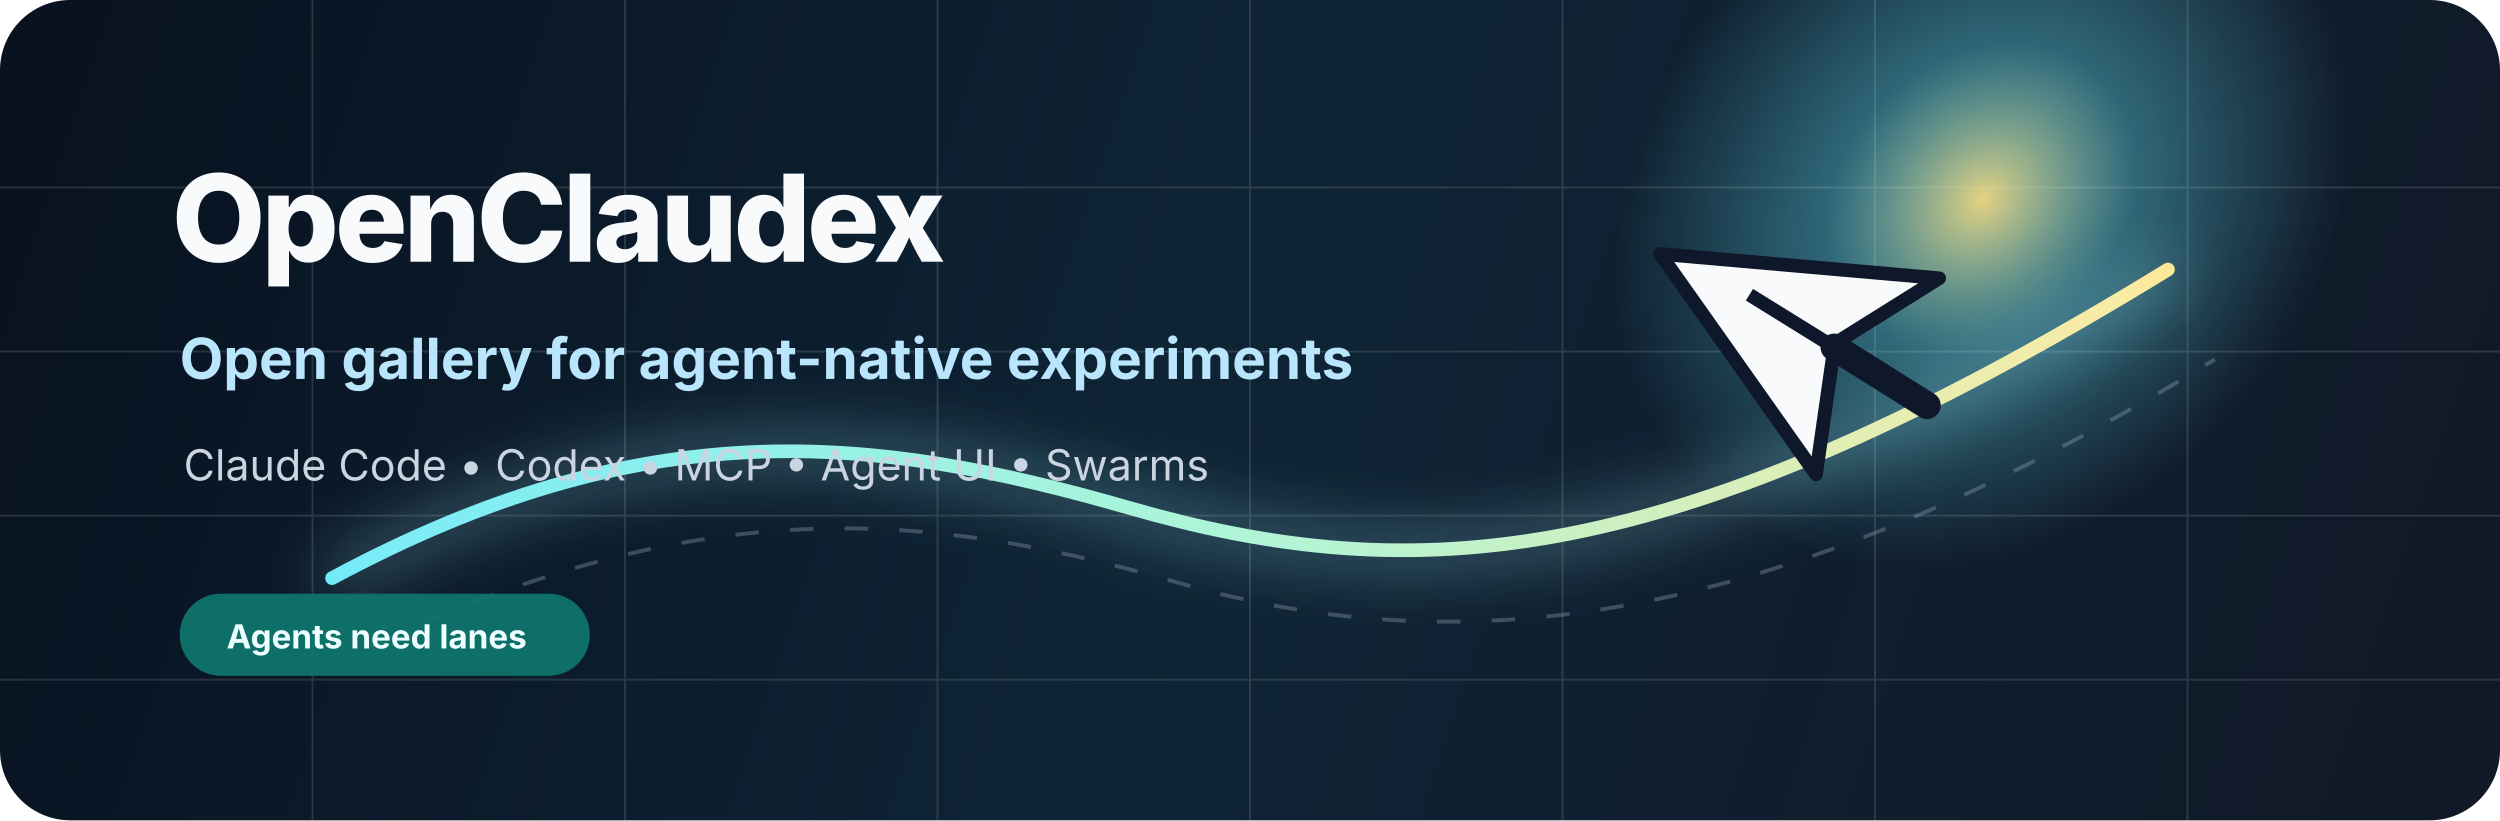
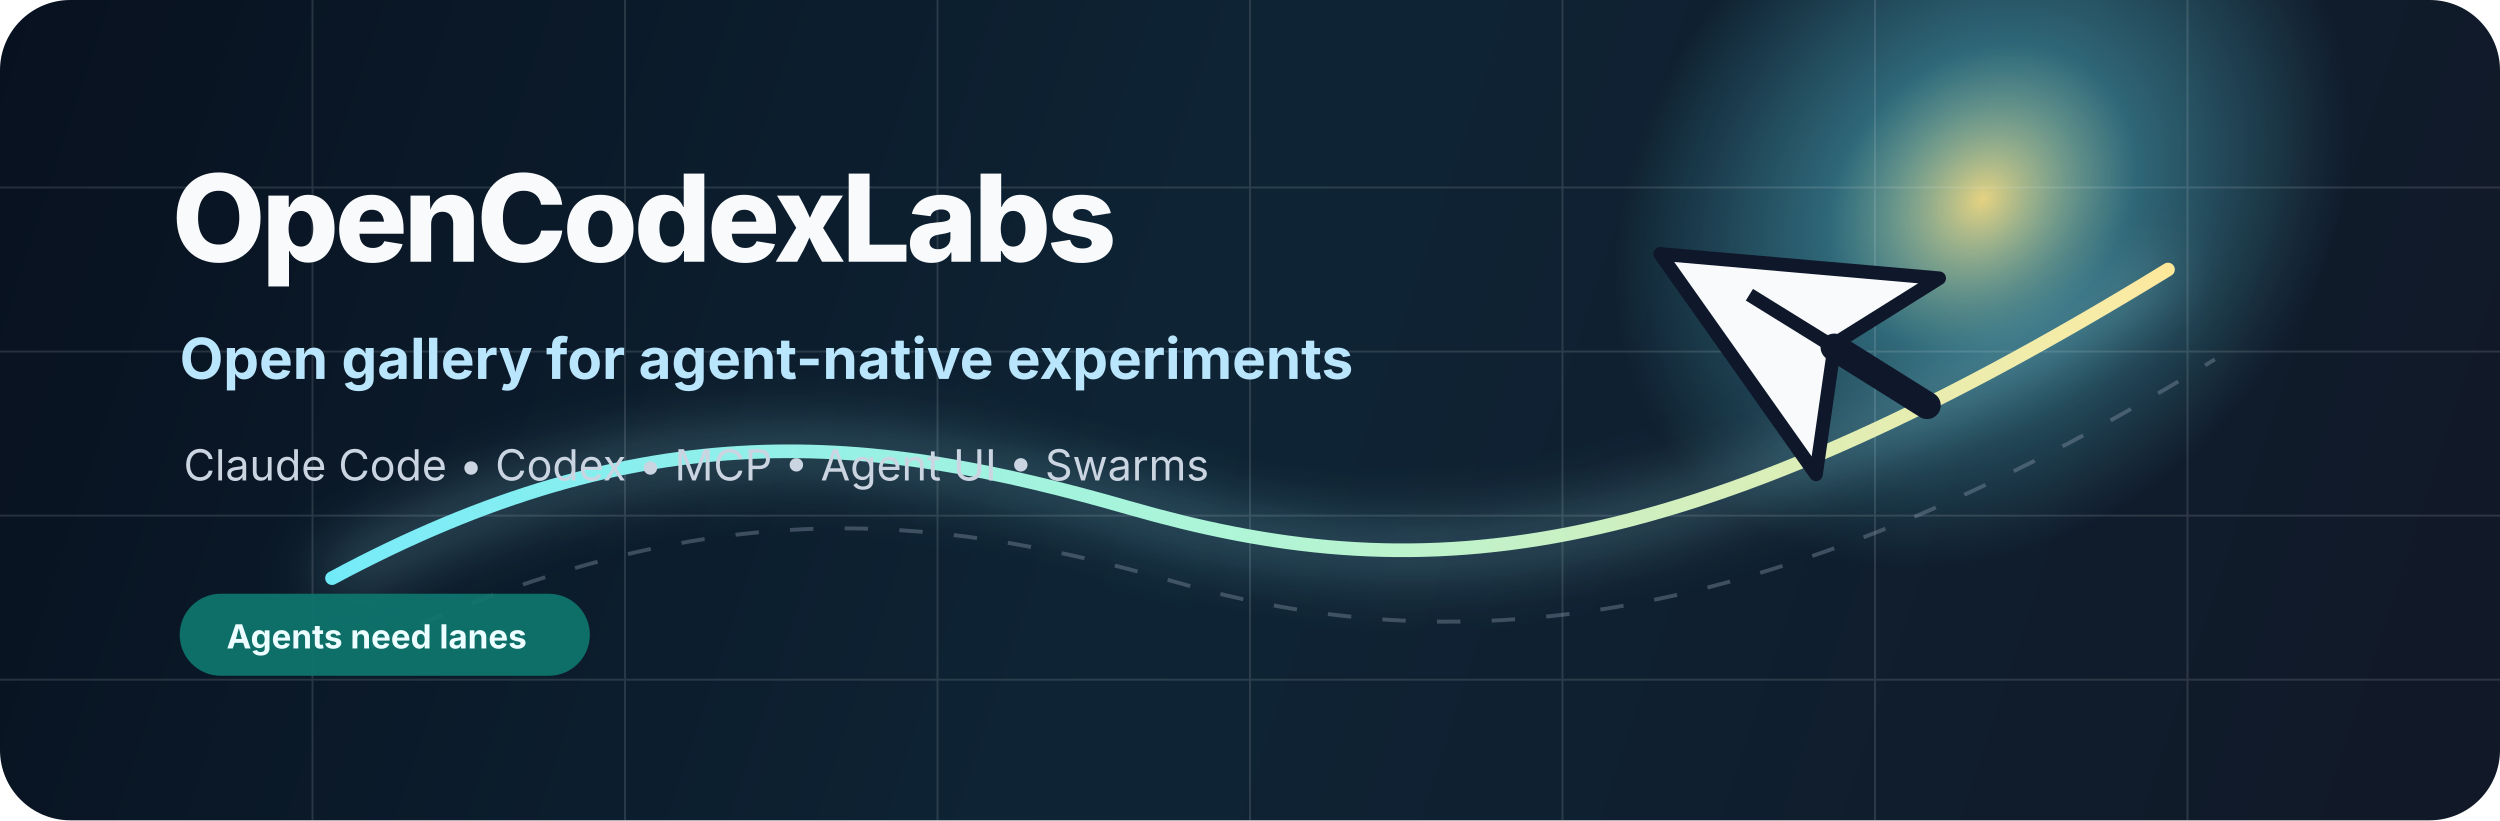
<svg xmlns="http://www.w3.org/2000/svg" width="1280" height="420" viewBox="0 0 1280 420" fill="none">
  <defs>
    <linearGradient id="bg" x1="0" y1="0" x2="1280" y2="420" gradientUnits="userSpaceOnUse">
      <stop offset="0" stop-color="#08111F" />
      <stop offset="0.48" stop-color="#0E2435" />
      <stop offset="1" stop-color="#111827" />
    </linearGradient>
    <linearGradient id="lane" x1="160" y1="285" x2="1110" y2="135" gradientUnits="userSpaceOnUse">
      <stop stop-color="#67E8F9" />
      <stop offset="0.48" stop-color="#A7F3D0" />
      <stop offset="1" stop-color="#FDE68A" />
    </linearGradient>
    <filter id="glow" x="-40%" y="-40%" width="180%" height="180%">
      <feGaussianBlur stdDeviation="16" result="blur" />
      <feColorMatrix in="blur" type="matrix" values="0 0 0 0 0.38 0 0 0 0 0.91 0 0 0 0 0.98 0 0 0 0.85 0" />
      <feBlend in="SourceGraphic" mode="screen" />
    </filter>
    <radialGradient id="orb" cx="0" cy="0" r="1" gradientUnits="userSpaceOnUse" gradientTransform="translate(1015 102) rotate(135) scale(206 170)">
      <stop stop-color="#FDE68A" stop-opacity="0.9" />
      <stop offset="0.42" stop-color="#67E8F9" stop-opacity="0.36" />
      <stop offset="1" stop-color="#67E8F9" stop-opacity="0" />
    </radialGradient>
  </defs>
  <rect width="1280" height="420" rx="36" fill="url(#bg)" />
  <circle cx="1015" cy="102" r="210" fill="url(#orb)" />
  <g opacity="0.14">
    <path d="M0 96H1280" stroke="#E5E7EB" />
    <path d="M0 180H1280" stroke="#E5E7EB" />
    <path d="M0 264H1280" stroke="#E5E7EB" />
    <path d="M0 348H1280" stroke="#E5E7EB" />
    <path d="M160 0V420" stroke="#E5E7EB" />
    <path d="M320 0V420" stroke="#E5E7EB" />
    <path d="M480 0V420" stroke="#E5E7EB" />
    <path d="M640 0V420" stroke="#E5E7EB" />
    <path d="M800 0V420" stroke="#E5E7EB" />
    <path d="M960 0V420" stroke="#E5E7EB" />
    <path d="M1120 0V420" stroke="#E5E7EB" />
  </g>
  <path d="M170 296C330 210 446 222 578 260C724 302 856 294 1110 138" stroke="url(#lane)" stroke-width="7" stroke-linecap="round" filter="url(#glow)" />
  <path d="M190 331C358 252 473 261 602 298C740 338 900 328 1134 184" stroke="#94A3B8" stroke-opacity="0.36" stroke-width="2" stroke-dasharray="12 16" />
  <g transform="translate(850 130) rotate(-18)">
    <path d="M0 0L132 56L70 73L41 132L0 0Z" fill="#F8FAFC" />
    <path d="M37 34L70 73L41 132L0 0L132 56L72 71" stroke="#0F172A" stroke-width="7" stroke-linejoin="round" />
    <path d="M70 73L106 116" stroke="#0F172A" stroke-width="14" stroke-linecap="round" />
  </g>
  <text x="88" y="134" fill="#F8FAFC" font-family="Inter, ui-sans-serif, system-ui, -apple-system, BlinkMacSystemFont, Segoe UI, sans-serif" font-size="62" font-weight="800" letter-spacing="-2">
-     OpenClaudex
+     OpenCodexLabs
  </text>
  <text x="92" y="194" fill="#BAE6FD" font-family="Inter, ui-sans-serif, system-ui, -apple-system, BlinkMacSystemFont, Segoe UI, sans-serif" font-size="29" font-weight="650">
    Open gallery for agent-native experiments
  </text>
  <text x="94" y="246" fill="#CBD5E1" font-family="Inter, ui-sans-serif, system-ui, -apple-system, BlinkMacSystemFont, Segoe UI, sans-serif" font-size="22">
    Claude Code • Codex • MCP • Agent UI • Swarms
  </text>
  <g transform="translate(92 304)">
    <rect width="210" height="42" rx="21" fill="#0F766E" fill-opacity="0.92" />
    <text x="24" y="28" fill="#ECFEFF" font-family="Inter, ui-sans-serif, system-ui, -apple-system, BlinkMacSystemFont, Segoe UI, sans-serif" font-size="17" font-weight="700">
      Agents need lanes
    </text>
  </g>
</svg>
